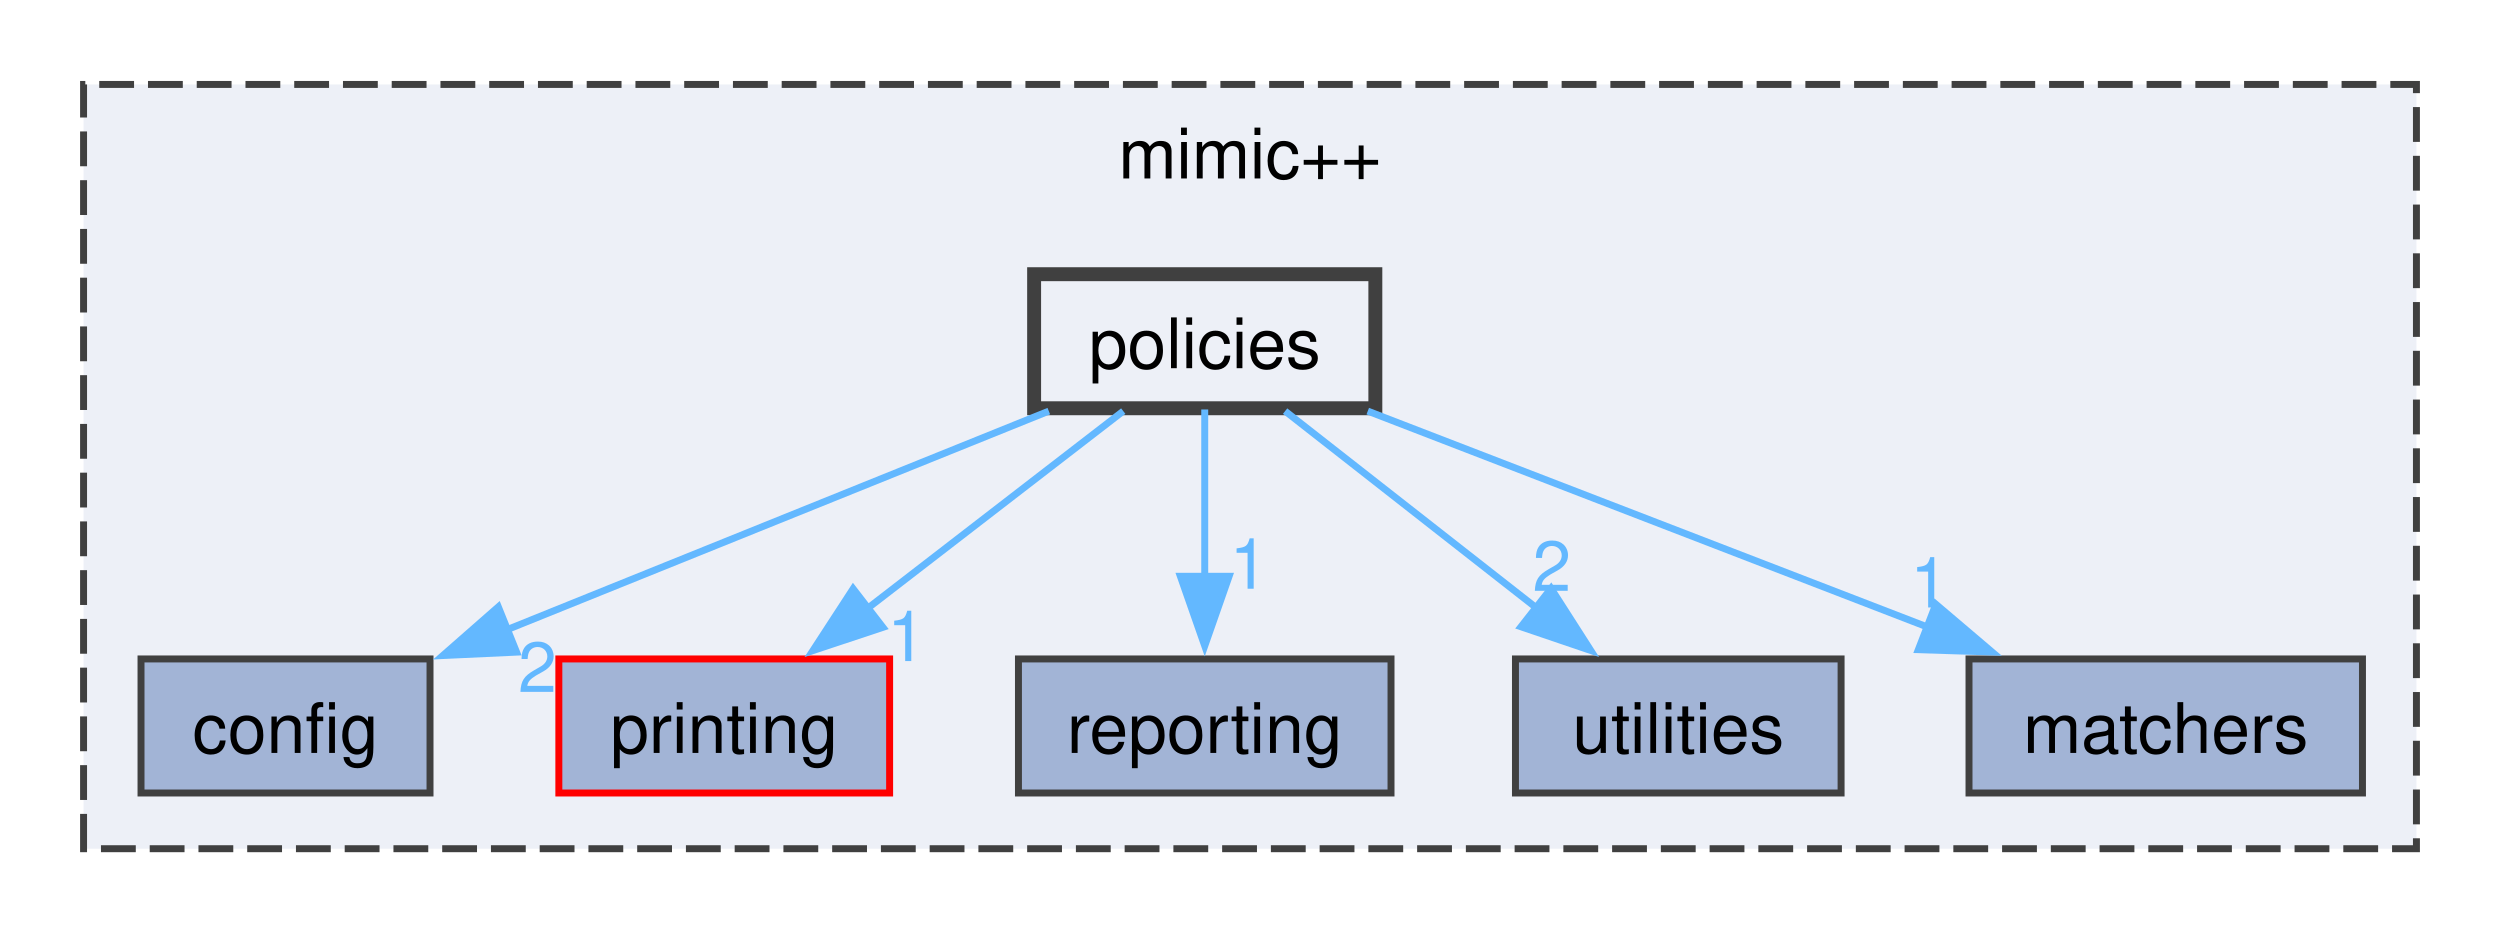
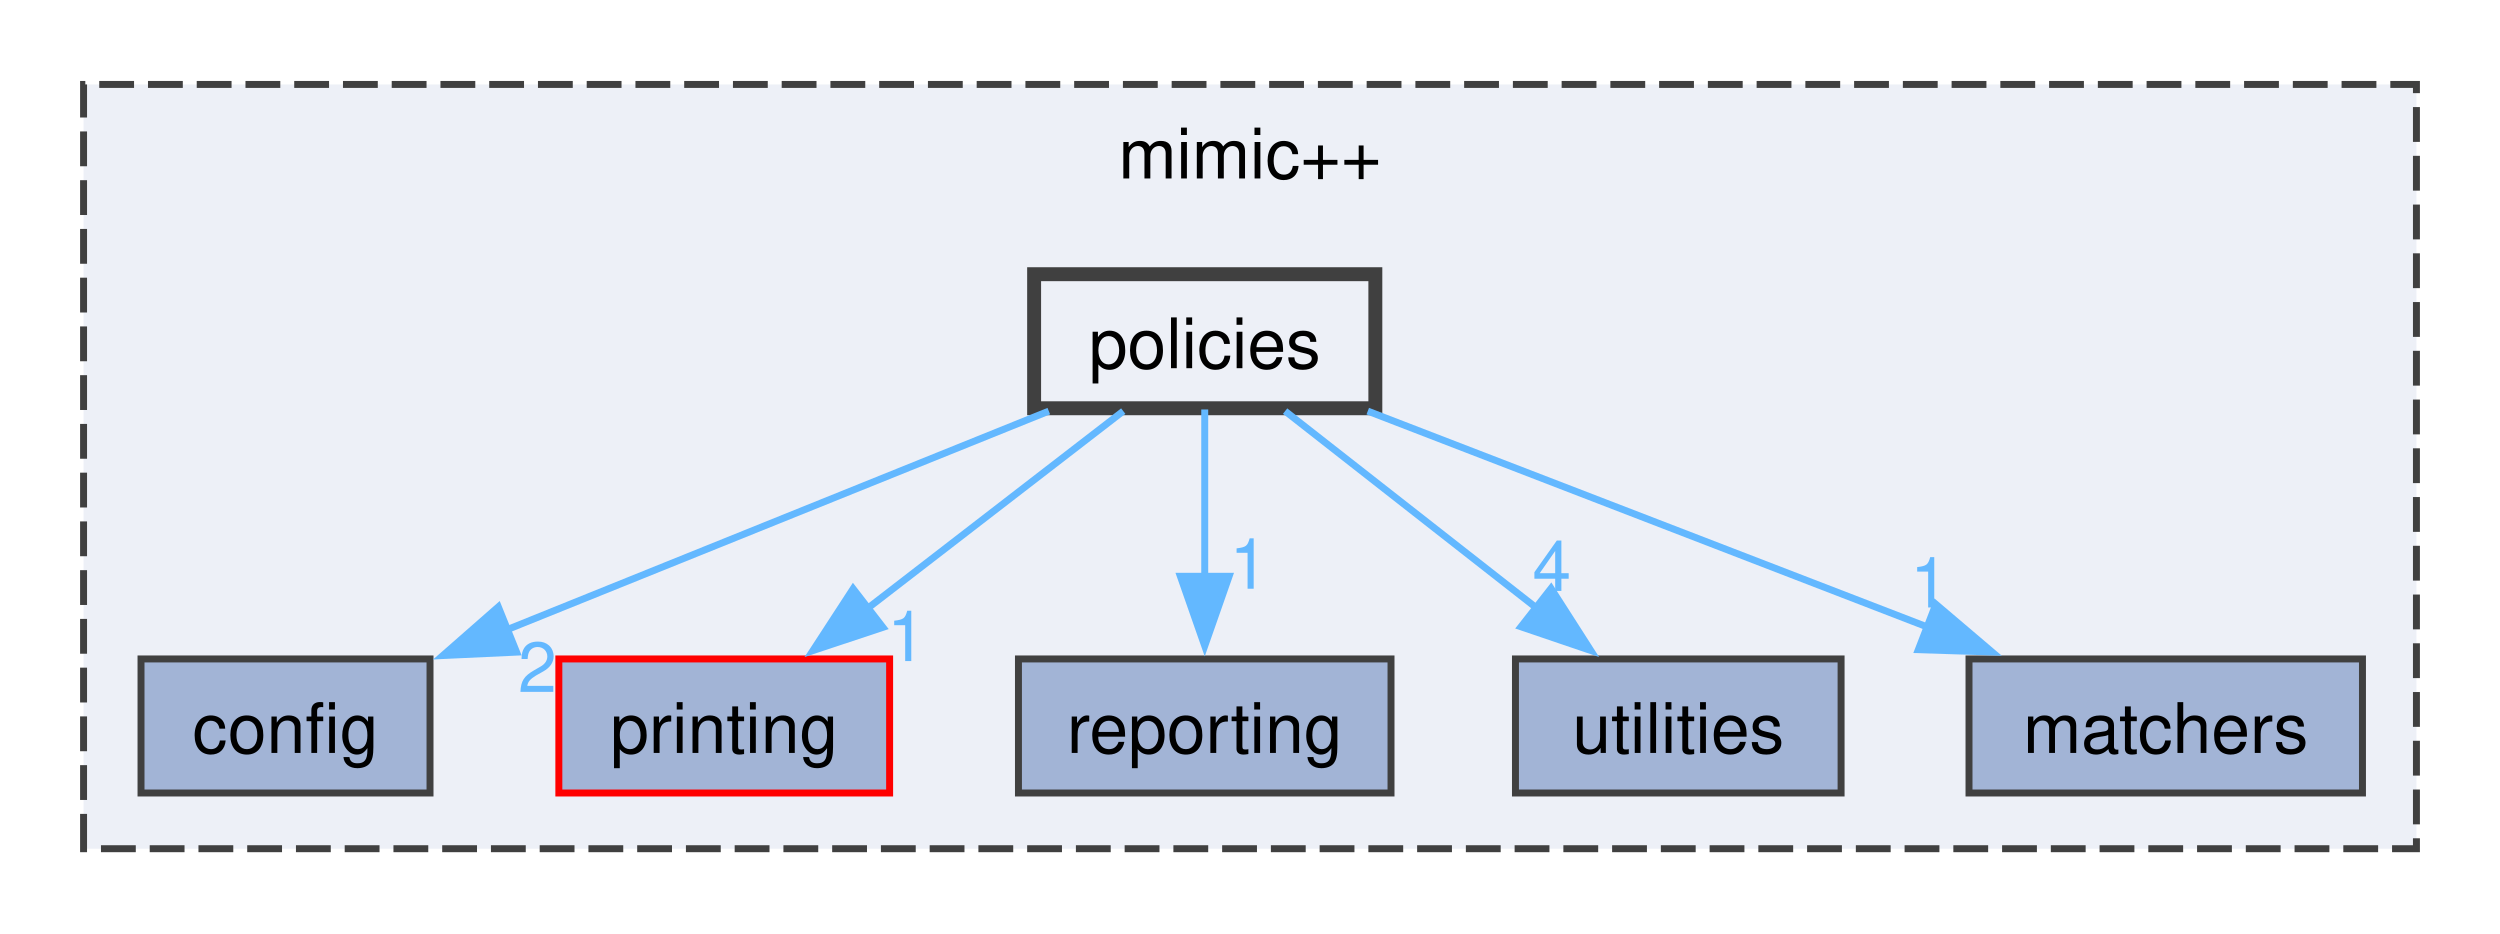
<svg xmlns="http://www.w3.org/2000/svg" xmlns:xlink="http://www.w3.org/1999/xlink" width="359pt" height="134pt" viewBox="0.00 0.00 359.00 133.75">
  <g id="graph0" class="graph" transform="scale(1 1) rotate(0) translate(4 129.75)">
    <g id="clust1" class="cluster">
      <g id="a_clust1">
        <a xlink:href="dir_d1aac795712c1a80b032d3d2760385d8.html" target="_top" xlink:title="mimic++">
          <polygon fill="#edf0f7" stroke="#404040" stroke-dasharray="5,2" points="8,-8 8,-117.75 343,-117.75 343,-8 8,-8" />
          <text text-anchor="middle" x="175.5" y="-104.25" font-family="Helvetica,sans-Serif" font-size="10.00">mimic++</text>
        </a>
      </g>
    </g>
    <g id="node1" class="node">
      <g id="a_node1">
        <a xlink:href="dir_08ebf9492445e058b0ba4156a3978cfb.html" target="_top" xlink:title="config">
          <polygon fill="#a2b4d6" stroke="#404040" points="57.75,-35.25 16.25,-35.25 16.25,-16 57.75,-16 57.75,-35.25" />
          <text text-anchor="middle" x="37" y="-21.75" font-family="Helvetica,sans-Serif" font-size="10.00">config</text>
        </a>
      </g>
    </g>
    <g id="node2" class="node">
      <g id="a_node2">
        <a xlink:href="dir_092aa99ea44c2ea5c05e2b02d3022b6c.html" target="_top" xlink:title="printing">
          <polygon fill="#a2b4d6" stroke="red" points="123.75,-35.25 76.25,-35.25 76.25,-16 123.75,-16 123.75,-35.25" />
          <text text-anchor="middle" x="100" y="-21.75" font-family="Helvetica,sans-Serif" font-size="10.00">printing</text>
        </a>
      </g>
    </g>
    <g id="node3" class="node">
      <g id="a_node3">
        <a xlink:href="dir_18327b906210ac22926d8dfd10b98a1a.html" target="_top" xlink:title="reporting">
          <polygon fill="#a2b4d6" stroke="#404040" points="195.75,-35.25 142.25,-35.25 142.25,-16 195.75,-16 195.75,-35.25" />
          <text text-anchor="middle" x="169" y="-21.75" font-family="Helvetica,sans-Serif" font-size="10.00">reporting</text>
        </a>
      </g>
    </g>
    <g id="node4" class="node">
      <g id="a_node4">
        <a xlink:href="dir_2f75f8b84a1b0b31df547365a4a1eaf8.html" target="_top" xlink:title="utilities">
          <polygon fill="#a2b4d6" stroke="#404040" points="260.38,-35.25 213.62,-35.25 213.62,-16 260.38,-16 260.38,-35.25" />
          <text text-anchor="middle" x="237" y="-21.75" font-family="Helvetica,sans-Serif" font-size="10.00">utilities</text>
        </a>
      </g>
    </g>
    <g id="node5" class="node">
      <g id="a_node5">
        <a xlink:href="dir_c8613b7c6812845d24ae03bf6f0c949e.html" target="_top" xlink:title="matchers">
          <polygon fill="#a2b4d6" stroke="#404040" points="335.25,-35.25 278.75,-35.25 278.75,-16 335.25,-16 335.25,-35.25" />
          <text text-anchor="middle" x="307" y="-21.75" font-family="Helvetica,sans-Serif" font-size="10.00">matchers</text>
        </a>
      </g>
    </g>
    <g id="node6" class="node">
      <g id="a_node6">
        <a xlink:href="dir_6ddbcebc0798903b88ee4423bc0f1618.html" target="_top" xlink:title="policies">
          <polygon fill="#edf0f7" stroke="#404040" stroke-width="2" points="193.5,-90.5 144.5,-90.5 144.5,-71.25 193.5,-71.25 193.5,-90.5" />
          <text text-anchor="middle" x="169" y="-77" font-family="Helvetica,sans-Serif" font-size="10.00">policies</text>
        </a>
      </g>
    </g>
    <g id="edge1" class="edge">
      <g id="a_edge1">
        <a xlink:href="dir_000005_000001.html" target="_top">
          <path fill="none" stroke="#63b8ff" d="M146.61,-70.84C125.18,-62.2 92.64,-49.07 68.58,-39.36" />
          <polygon fill="#63b8ff" stroke="#63b8ff" points="70.18,-36.23 59.59,-35.74 67.56,-42.73 70.18,-36.23" />
        </a>
      </g>
      <g id="a_edge1-headlabel">
        <a xlink:href="dir_000005_000001.html" target="_top" xlink:title="2">
          <text text-anchor="middle" x="73.17" y="-30.51" font-family="Helvetica,sans-Serif" font-size="10.00" fill="#63b8ff">2</text>
        </a>
      </g>
    </g>
    <g id="edge2" class="edge">
      <g id="a_edge2">
        <a xlink:href="dir_000005_000006.html" target="_top">
          <path fill="none" stroke="#63b8ff" d="M157.3,-70.84C147.22,-63.07 132.46,-51.67 120.44,-42.4" />
          <polygon fill="#63b8ff" stroke="#63b8ff" points="122.79,-39.79 112.73,-36.45 118.51,-45.33 122.79,-39.79" />
        </a>
      </g>
      <g id="a_edge2-headlabel">
        <a xlink:href="dir_000005_000006.html" target="_top" xlink:title="1">
          <text text-anchor="middle" x="126.17" y="-34.94" font-family="Helvetica,sans-Serif" font-size="10.00" fill="#63b8ff">1</text>
        </a>
      </g>
    </g>
    <g id="edge3" class="edge">
      <g id="a_edge3">
        <a xlink:href="dir_000005_000007.html" target="_top">
          <path fill="none" stroke="#63b8ff" d="M169,-71.08C169,-64.57 169,-55.42 169,-47.12" />
          <polygon fill="#63b8ff" stroke="#63b8ff" points="172.5,-47.12 169,-37.12 165.5,-47.12 172.5,-47.12" />
        </a>
      </g>
      <g id="a_edge3-headlabel">
        <a xlink:href="dir_000005_000007.html" target="_top" xlink:title="1">
          <text text-anchor="middle" x="175.34" y="-45.33" font-family="Helvetica,sans-Serif" font-size="10.00" fill="#63b8ff">1</text>
        </a>
      </g>
    </g>
    <g id="edge4" class="edge">
      <g id="a_edge4">
        <a xlink:href="dir_000005_000010.html" target="_top">
          <path fill="none" stroke="#63b8ff" d="M180.54,-70.84C190.46,-63.07 205.01,-51.67 216.86,-42.4" />
          <polygon fill="#63b8ff" stroke="#63b8ff" points="218.73,-45.38 224.44,-36.46 214.41,-39.87 218.73,-45.38" />
        </a>
      </g>
      <g id="a_edge4-headlabel">
-         <a xlink:href="dir_000005_000010.html" target="_top" xlink:title="2">
-           <text text-anchor="middle" x="218.84" y="-45.02" font-family="Helvetica,sans-Serif" font-size="10.00" fill="#63b8ff">2</text>
+         <a xlink:href="dir_000005_000010.html" target="_top" xlink:title="4">
+           <text text-anchor="middle" x="218.84" y="-45.02" font-family="Helvetica,sans-Serif" font-size="10.00" fill="#63b8ff">4</text>
        </a>
      </g>
    </g>
    <g id="edge5" class="edge">
      <g id="a_edge5">
        <a xlink:href="dir_000005_000003.html" target="_top">
          <path fill="none" stroke="#63b8ff" d="M192.41,-70.84C214.52,-62.31 247.92,-49.42 272.97,-39.76" />
          <polygon fill="#63b8ff" stroke="#63b8ff" points="273.99,-43.11 282.06,-36.25 271.47,-36.58 273.99,-43.11" />
        </a>
      </g>
      <g id="a_edge5-headlabel">
        <a xlink:href="dir_000005_000003.html" target="_top" xlink:title="1">
          <text text-anchor="middle" x="273.07" y="-42.64" font-family="Helvetica,sans-Serif" font-size="10.00" fill="#63b8ff">1</text>
        </a>
      </g>
    </g>
  </g>
</svg>
